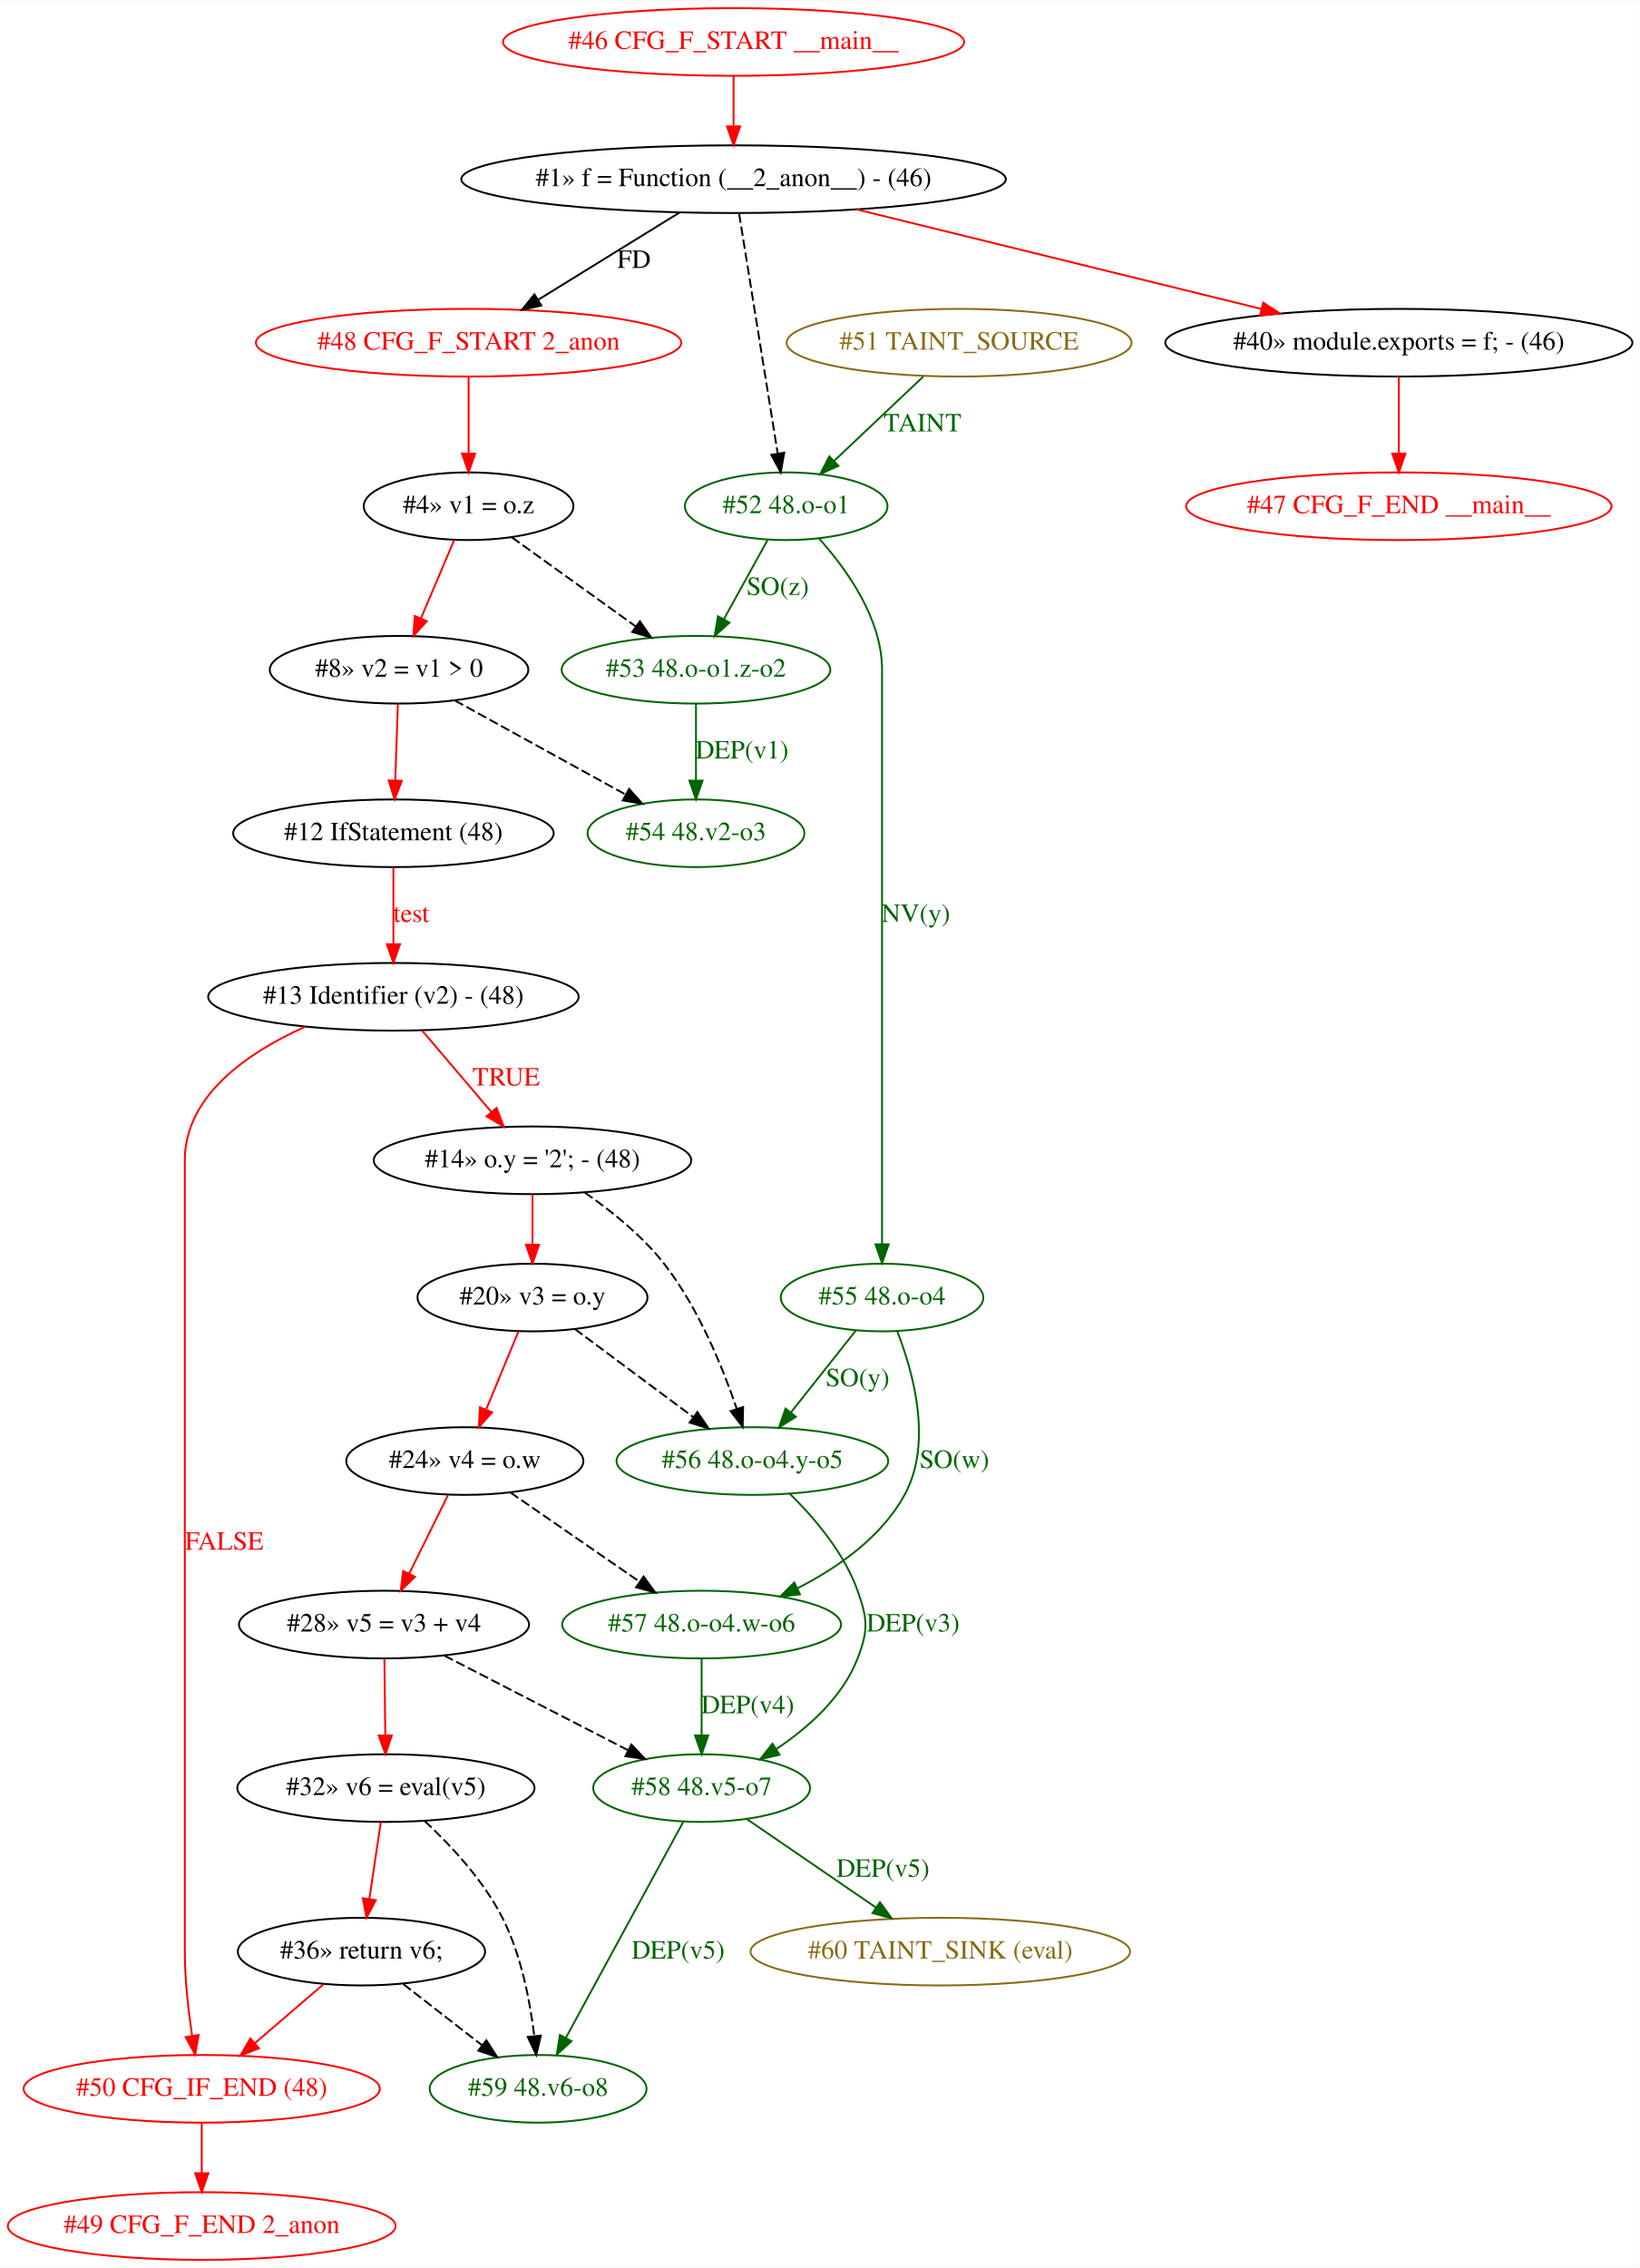
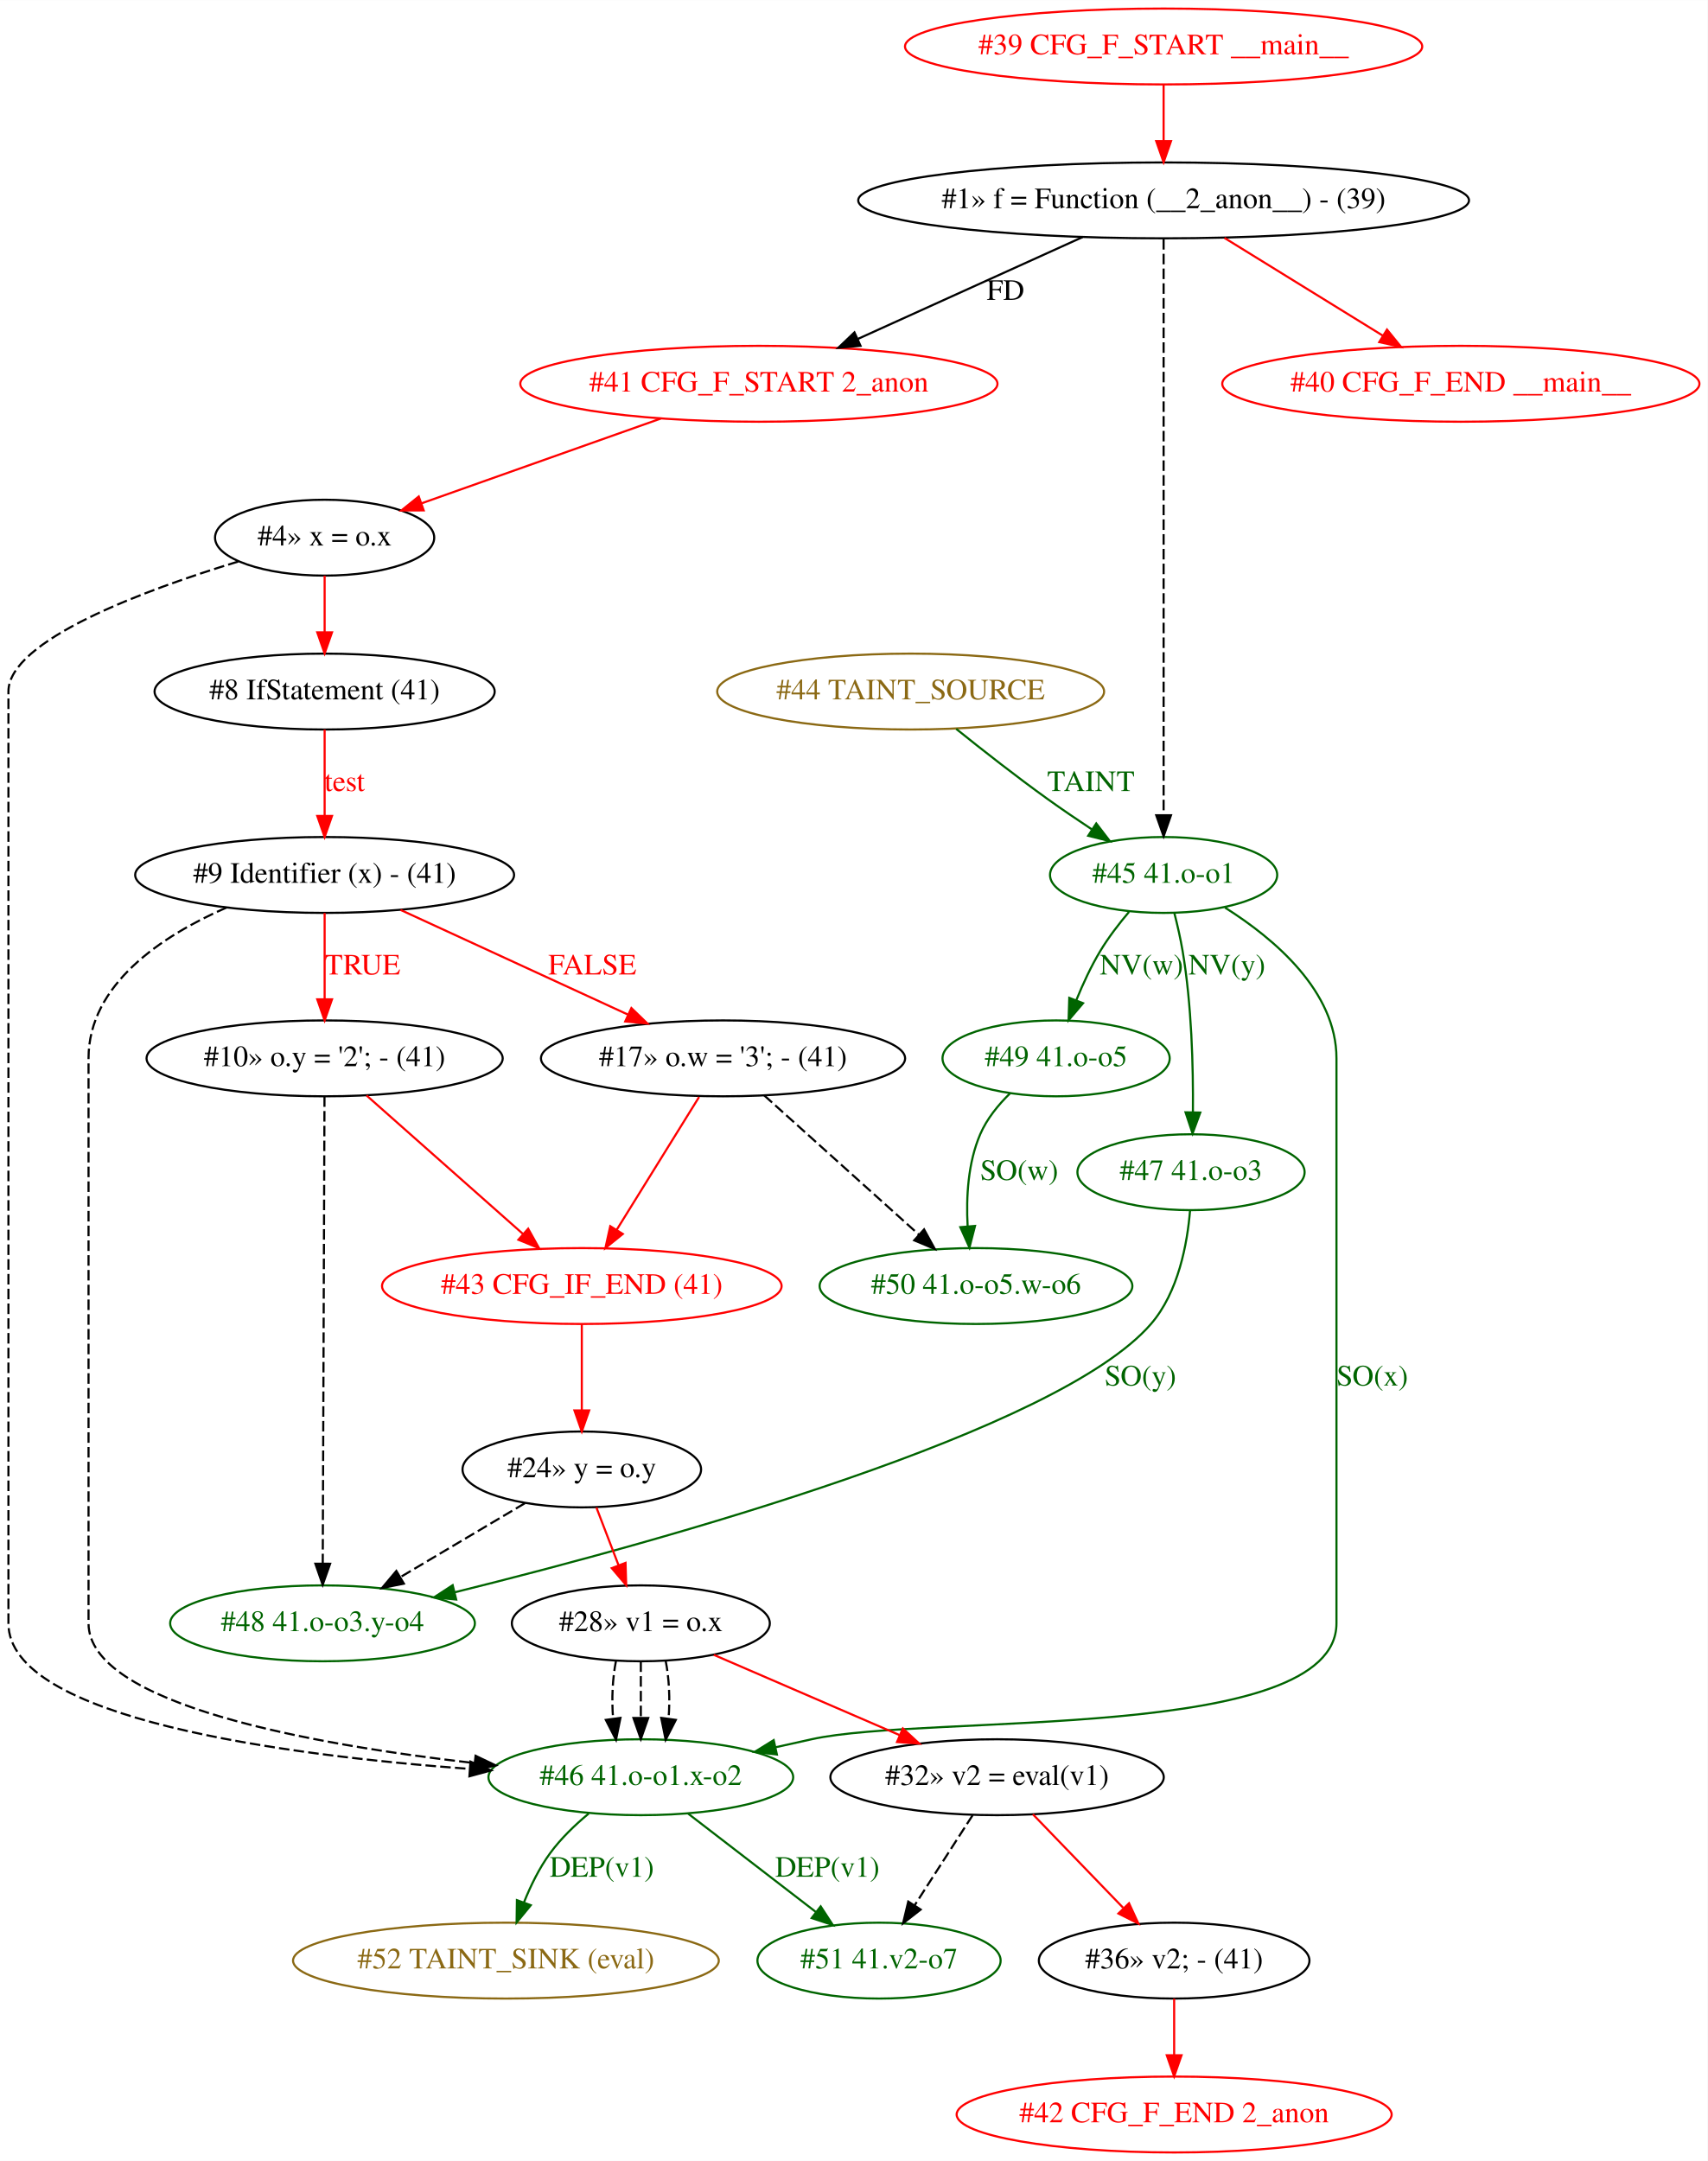
- <svg xmlns="http://www.w3.org/2000/svg" width="872pt" height="1206pt" viewBox="0.00 0.00 872.48 1206.00">
-   <g id="graph0" class="graph" transform="scale(1 1) rotate(0) translate(4 1202)">
-     <polygon fill="#ffffff" stroke="transparent" points="-4,4 -4,-1202 868.48,-1202 868.48,4 -4,4" />
+ <svg xmlns="http://www.w3.org/2000/svg" width="810pt" height="1025pt" viewBox="0.00 0.00 810.09 1025.00">
+   <g id="graph0" class="graph" transform="scale(1 1) rotate(0) translate(4 1021)">
+     <polygon fill="#ffffff" stroke="transparent" points="-4,4 -4,-1021 806.09,-1021 806.09,4 -4,4" />
    <g id="node1" class="node">
-       <ellipse fill="none" stroke="#ff0000" cx="386.341" cy="-1180" rx="122.678" ry="18" />
-       <text text-anchor="middle" x="386.341" y="-1176.3" font-family="Times,serif" font-size="14.00" fill="#ff0000">#46 CFG_F_START __main__</text>
+       <ellipse fill="none" stroke="#ff0000" cx="548" cy="-999" rx="122.678" ry="18" />
+       <text text-anchor="middle" x="548" y="-995.3" font-family="Times,serif" font-size="14.00" fill="#ff0000">#39 CFG_F_START __main__</text>
    </g>
    <g id="node2" class="node">
-       <ellipse fill="none" stroke="#000000" cx="386.341" cy="-1107" rx="144.874" ry="18" />
-       <text text-anchor="middle" x="386.341" y="-1103.3" font-family="Times,serif" font-size="14.00" fill="#000000">#1» f = Function (__2_anon__) - (46)</text>
+       <ellipse fill="none" stroke="#000000" cx="548" cy="-926" rx="144.874" ry="18" />
+       <text text-anchor="middle" x="548" y="-922.3" font-family="Times,serif" font-size="14.00" fill="#000000">#1» f = Function (__2_anon__) - (39)</text>
    </g>
    <g id="edge1" class="edge">
-       <path fill="none" stroke="#ff0000" d="M386.341,-1161.955C386.341,-1153.883 386.341,-1144.176 386.341,-1135.182" />
-       <polygon fill="#ff0000" stroke="#ff0000" points="389.841,-1135.09 386.341,-1125.09 382.841,-1135.09 389.841,-1135.09" />
+       <path fill="none" stroke="#ff0000" d="M548,-980.955C548,-972.883 548,-963.176 548,-954.182" />
+       <polygon fill="#ff0000" stroke="#ff0000" points="551.5,-954.09 548,-944.09 544.5,-954.09 551.5,-954.09" />
    </g>
    <g id="node3" class="node">
-       <ellipse fill="none" stroke="#ff0000" cx="245.341" cy="-1020" rx="113.18" ry="18" />
-       <text text-anchor="middle" x="245.341" y="-1016.3" font-family="Times,serif" font-size="14.00" fill="#ff0000">#48 CFG_F_START 2_anon</text>
+       <ellipse fill="none" stroke="#ff0000" cx="356" cy="-839" rx="113.18" ry="18" />
+       <text text-anchor="middle" x="356" y="-835.3" font-family="Times,serif" font-size="14.00" fill="#ff0000">#41 CFG_F_START 2_anon</text>
    </g>
    <g id="edge4" class="edge">
-       <path fill="none" stroke="#000000" d="M357.467,-1089.184C335.749,-1075.784 305.819,-1057.316 282.344,-1042.832" />
-       <polygon fill="#000000" stroke="#000000" points="284.042,-1039.767 273.694,-1037.495 280.367,-1045.724 284.042,-1039.767" />
-       <text text-anchor="middle" x="333.341" y="-1059.8" font-family="Times,serif" font-size="14.00" fill="#000000">FD</text>
+       <path fill="none" stroke="#000000" d="M509.607,-908.603C478.93,-894.703 435.798,-875.158 403.046,-860.317" />
+       <polygon fill="#000000" stroke="#000000" points="404.225,-857.009 393.672,-856.07 401.336,-863.385 404.225,-857.009" />
+       <text text-anchor="middle" x="473" y="-878.8" font-family="Times,serif" font-size="14.00" fill="#000000">FD</text>
    </g>
    <g id="node6" class="node">
-       <ellipse fill="none" stroke="#006400" cx="414.341" cy="-933" rx="53.891" ry="18" />
-       <text text-anchor="middle" x="414.341" y="-929.3" font-family="Times,serif" font-size="14.00" fill="#006400">#52 48.o-o1</text>
+       <ellipse fill="none" stroke="#006400" cx="548" cy="-606" rx="53.891" ry="18" />
+       <text text-anchor="middle" x="548" y="-602.3" font-family="Times,serif" font-size="14.00" fill="#006400">#45 41.o-o1</text>
    </g>
    <g id="edge6" class="edge">
-       <path fill="none" stroke="#000000" stroke-dasharray="5,2" d="M389.284,-1088.708C394.171,-1058.344 403.99,-997.323 409.779,-961.346" />
-       <polygon fill="#000000" stroke="#000000" points="413.303,-961.476 411.437,-951.047 406.392,-960.364 413.303,-961.476" />
+       <path fill="none" stroke="#000000" stroke-dasharray="5,2" d="M548,-907.669C548,-890.063 548,-862.713 548,-839 548,-839 548,-839 548,-693 548,-673.548 548,-651.648 548,-634.688" />
+       <polygon fill="#000000" stroke="#000000" points="551.5,-634.331 548,-624.331 544.5,-634.331 551.5,-634.331" />
    </g>
    <g id="node7" class="node">
-       <ellipse fill="none" stroke="#000000" cx="740.341" cy="-1020" rx="124.278" ry="18" />
-       <text text-anchor="middle" x="740.341" y="-1016.3" font-family="Times,serif" font-size="14.00" fill="#000000">#40» module.exports = f; - (46)</text>
+       <ellipse fill="none" stroke="#ff0000" cx="689" cy="-839" rx="113.18" ry="18" />
+       <text text-anchor="middle" x="689" y="-835.3" font-family="Times,serif" font-size="14.00" fill="#ff0000">#40 CFG_F_END __main__</text>
    </g>
    <g id="edge5" class="edge">
-       <path fill="none" stroke="#ff0000" d="M452.096,-1090.84C513.115,-1075.844 603.798,-1053.557 667.105,-1037.999" />
-       <polygon fill="#ff0000" stroke="#ff0000" points="668.146,-1041.347 677.022,-1035.562 666.475,-1034.549 668.146,-1041.347" />
+       <path fill="none" stroke="#ff0000" d="M576.874,-908.184C598.592,-894.784 628.522,-876.316 651.996,-861.832" />
+       <polygon fill="#ff0000" stroke="#ff0000" points="653.974,-864.724 660.647,-856.495 650.298,-858.767 653.974,-864.724" />
    </g>
    <g id="node4" class="node">
-       <ellipse fill="none" stroke="#000000" cx="245.341" cy="-933" rx="55.79" ry="18" />
-       <text text-anchor="middle" x="245.341" y="-929.3" font-family="Times,serif" font-size="14.00" fill="#000000">#4» v1 = o.z</text>
+       <ellipse fill="none" stroke="#000000" cx="150" cy="-766" rx="51.991" ry="18" />
+       <text text-anchor="middle" x="150" y="-762.3" font-family="Times,serif" font-size="14.00" fill="#000000">#4» x = o.x</text>
    </g>
    <g id="edge2" class="edge">
-       <path fill="none" stroke="#ff0000" d="M245.341,-1001.973C245.341,-990.192 245.341,-974.561 245.341,-961.158" />
-       <polygon fill="#ff0000" stroke="#ff0000" points="248.841,-961.003 245.341,-951.003 241.841,-961.003 248.841,-961.003" />
+       <path fill="none" stroke="#ff0000" d="M309.513,-822.526C275.599,-810.508 229.846,-794.295 196.038,-782.314" />
+       <polygon fill="#ff0000" stroke="#ff0000" points="196.993,-778.939 186.398,-778.898 194.655,-785.538 196.993,-778.939" />
    </g>
    <g id="node8" class="node">
-       <ellipse fill="none" stroke="#000000" cx="208.341" cy="-846" rx="68.788" ry="18" />
-       <text text-anchor="middle" x="208.341" y="-842.3" font-family="Times,serif" font-size="14.00" fill="#000000">#8» v2 = v1 &gt; 0</text>
+       <ellipse fill="none" stroke="#000000" cx="150" cy="-693" rx="80.686" ry="18" />
+       <text text-anchor="middle" x="150" y="-689.3" font-family="Times,serif" font-size="14.00" fill="#000000">#8 IfStatement (41)</text>
    </g>
    <g id="edge7" class="edge">
-       <path fill="none" stroke="#ff0000" d="M237.674,-914.973C232.565,-902.958 225.752,-886.94 219.979,-873.365" />
-       <polygon fill="#ff0000" stroke="#ff0000" points="223.132,-871.836 215.997,-864.003 216.69,-874.576 223.132,-871.836" />
+       <path fill="none" stroke="#ff0000" d="M150,-747.955C150,-739.883 150,-730.176 150,-721.182" />
+       <polygon fill="#ff0000" stroke="#ff0000" points="153.5,-721.09 150,-711.09 146.5,-721.09 153.5,-721.09" />
    </g>
    <g id="node9" class="node">
-       <ellipse fill="none" stroke="#006400" cx="366.341" cy="-846" rx="71.487" ry="18" />
-       <text text-anchor="middle" x="366.341" y="-842.3" font-family="Times,serif" font-size="14.00" fill="#006400">#53 48.o-o1.z-o2</text>
+       <ellipse fill="none" stroke="#006400" cx="300" cy="-178" rx="72.287" ry="18" />
+       <text text-anchor="middle" x="300" y="-174.3" font-family="Times,serif" font-size="14.00" fill="#006400">#46 41.o-o1.x-o2</text>
    </g>
    <g id="edge8" class="edge">
-       <path fill="none" stroke="#000000" stroke-dasharray="5,2" d="M268.385,-916.431C287.067,-902.999 313.605,-883.917 334.348,-869.003" />
-       <polygon fill="#000000" stroke="#000000" points="336.48,-871.781 342.556,-863.102 332.393,-866.098 336.48,-871.781" />
+       <path fill="none" stroke="#000000" stroke-dasharray="5,2" d="M109.012,-754.677C64.6,-741.164 0,-717.328 0,-693 0,-693 0,-693 0,-251 0,-205.838 129.978,-188.501 218.825,-181.927" />
+       <polygon fill="#000000" stroke="#000000" points="219.176,-185.411 228.904,-181.213 218.682,-178.428 219.176,-185.411" />
    </g>
    <g id="node5" class="node">
-       <ellipse fill="none" stroke="#8b6914" cx="506.341" cy="-1020" rx="91.784" ry="18" />
-       <text text-anchor="middle" x="506.341" y="-1016.3" font-family="Times,serif" font-size="14.00" fill="#8b6914">#51 TAINT_SOURCE</text>
+       <ellipse fill="none" stroke="#8b6914" cx="428" cy="-693" rx="91.784" ry="18" />
+       <text text-anchor="middle" x="428" y="-689.3" font-family="Times,serif" font-size="14.00" fill="#8b6914">#44 TAINT_SOURCE</text>
    </g>
    <g id="edge3" class="edge">
-       <path fill="none" stroke="#006400" d="M487.278,-1001.973C473.564,-989.004 454.917,-971.371 439.91,-957.18" />
-       <polygon fill="#006400" stroke="#006400" points="442.111,-954.443 432.44,-950.115 437.301,-959.529 442.111,-954.443" />
-       <text text-anchor="middle" x="486.841" y="-972.8" font-family="Times,serif" font-size="14.00" fill="#006400">TAINT</text>
+       <path fill="none" stroke="#006400" d="M449.606,-675.291C462.087,-665.255 478.2,-652.62 493,-642 499.65,-637.228 506.89,-632.305 513.869,-627.689" />
+       <polygon fill="#006400" stroke="#006400" points="516.05,-630.444 522.504,-622.041 512.219,-624.586 516.05,-630.444" />
+       <text text-anchor="middle" x="513.5" y="-645.8" font-family="Times,serif" font-size="14.00" fill="#006400">TAINT</text>
    </g>
    <g id="edge9" class="edge">
-       <path fill="none" stroke="#006400" d="M404.395,-914.973C397.702,-902.842 388.757,-886.629 381.221,-872.97" />
-       <polygon fill="#006400" stroke="#006400" points="384.169,-871.068 376.274,-864.003 378.04,-874.45 384.169,-871.068" />
-       <text text-anchor="middle" x="409.841" y="-885.8" font-family="Times,serif" font-size="14.00" fill="#006400">SO(z)</text>
+       <path fill="none" stroke="#006400" d="M577.141,-590.504C600.71,-575.63 630,-550.756 630,-519 630,-519 630,-519 630,-251 630,-194.333 436.325,-208.257 381,-196 375.414,-194.762 369.611,-193.476 363.794,-192.184" />
+       <polygon fill="#006400" stroke="#006400" points="364.546,-188.766 354.025,-190.016 363.029,-195.6 364.546,-188.766" />
+       <text text-anchor="middle" x="647" y="-363.8" font-family="Times,serif" font-size="14.00" fill="#006400">SO(x)</text>
    </g>
    <g id="node10" class="node">
-       <ellipse fill="none" stroke="#006400" cx="465.341" cy="-512" rx="53.891" ry="18" />
-       <text text-anchor="middle" x="465.341" y="-508.3" font-family="Times,serif" font-size="14.00" fill="#006400">#55 48.o-o4</text>
+       <ellipse fill="none" stroke="#006400" cx="561" cy="-465" rx="53.891" ry="18" />
+       <text text-anchor="middle" x="561" y="-461.3" font-family="Times,serif" font-size="14.00" fill="#006400">#47 41.o-o3</text>
    </g>
    <g id="edge10" class="edge">
-       <path fill="none" stroke="#006400" d="M431.892,-915.732C446.645,-899.307 465.341,-873.138 465.341,-846 465.341,-846 465.341,-846 465.341,-585 465.341,-570.3 465.341,-553.934 465.341,-540.43" />
-       <polygon fill="#006400" stroke="#006400" points="468.841,-540.3 465.341,-530.3 461.841,-540.3 468.841,-540.3" />
-       <text text-anchor="middle" x="483.341" y="-711.8" font-family="Times,serif" font-size="14.00" fill="#006400">NV(y)</text>
+       <path fill="none" stroke="#006400" d="M553.13,-587.801C554.569,-582.137 556.01,-575.844 557,-570 561.333,-544.422 562.087,-514.859 561.9,-493.632" />
+       <polygon fill="#006400" stroke="#006400" points="565.395,-493.298 561.731,-483.357 558.396,-493.413 565.395,-493.298" />
+       <text text-anchor="middle" x="578" y="-558.8" font-family="Times,serif" font-size="14.00" fill="#006400">NV(y)</text>
    </g>
    <g id="node11" class="node">
-       <ellipse fill="none" stroke="#ff0000" cx="740.341" cy="-933" rx="113.18" ry="18" />
-       <text text-anchor="middle" x="740.341" y="-929.3" font-family="Times,serif" font-size="14.00" fill="#ff0000">#47 CFG_F_END __main__</text>
+       <ellipse fill="none" stroke="#006400" cx="497" cy="-519" rx="53.891" ry="18" />
+       <text text-anchor="middle" x="497" y="-515.3" font-family="Times,serif" font-size="14.00" fill="#006400">#49 41.o-o5</text>
    </g>
    <g id="edge11" class="edge">
-       <path fill="none" stroke="#ff0000" d="M740.341,-1001.973C740.341,-990.192 740.341,-974.561 740.341,-961.158" />
-       <polygon fill="#ff0000" stroke="#ff0000" points="743.841,-961.003 740.341,-951.003 736.841,-961.003 743.841,-961.003" />
+       <path fill="none" stroke="#006400" d="M531.598,-588.498C526.827,-582.862 521.865,-576.409 518,-570 513.619,-562.736 509.755,-554.391 506.575,-546.584" />
+       <polygon fill="#006400" stroke="#006400" points="509.785,-545.18 502.926,-537.105 503.252,-547.695 509.785,-545.18" />
+       <text text-anchor="middle" x="537.5" y="-558.8" font-family="Times,serif" font-size="14.00" fill="#006400">NV(w)</text>
    </g>
    <g id="node12" class="node">
-       <ellipse fill="none" stroke="#000000" cx="205.341" cy="-759" rx="85.285" ry="18" />
-       <text text-anchor="middle" x="205.341" y="-755.3" font-family="Times,serif" font-size="14.00" fill="#000000">#12 IfStatement (48)</text>
+       <ellipse fill="none" stroke="#000000" cx="150" cy="-606" rx="89.885" ry="18" />
+       <text text-anchor="middle" x="150" y="-602.3" font-family="Times,serif" font-size="14.00" fill="#000000">#9 Identifier (x) - (41)</text>
    </g>
    <g id="edge12" class="edge">
-       <path fill="none" stroke="#ff0000" d="M207.719,-827.973C207.313,-816.192 206.774,-800.561 206.312,-787.158" />
-       <polygon fill="#ff0000" stroke="#ff0000" points="209.804,-786.877 205.962,-777.003 202.808,-787.118 209.804,-786.877" />
+       <path fill="none" stroke="#ff0000" d="M150,-674.973C150,-663.192 150,-647.561 150,-634.158" />
+       <polygon fill="#ff0000" stroke="#ff0000" points="153.5,-634.003 150,-624.003 146.5,-634.003 153.5,-634.003" />
+       <text text-anchor="middle" x="159.5" y="-645.8" font-family="Times,serif" font-size="14.00" fill="#ff0000">test</text>
    </g>
    <g id="node13" class="node">
-       <ellipse fill="none" stroke="#006400" cx="366.341" cy="-759" rx="57.69" ry="18" />
-       <text text-anchor="middle" x="366.341" y="-755.3" font-family="Times,serif" font-size="14.00" fill="#006400">#54 48.v2-o3</text>
+       <ellipse fill="none" stroke="#006400" cx="413" cy="-91" rx="57.69" ry="18" />
+       <text text-anchor="middle" x="413" y="-87.3" font-family="Times,serif" font-size="14.00" fill="#006400">#51 41.v2-o7</text>
    </g>
    <g id="edge13" class="edge">
-       <path fill="none" stroke="#000000" stroke-dasharray="5,2" d="M238.059,-829.636C263.76,-815.485 301.046,-794.954 328.802,-779.67" />
-       <polygon fill="#000000" stroke="#000000" points="330.748,-782.594 337.82,-774.705 327.372,-776.462 330.748,-782.594" />
+       <path fill="none" stroke="#006400" d="M322.325,-160.812C339.694,-147.439 363.965,-128.753 383.025,-114.078" />
+       <polygon fill="#006400" stroke="#006400" points="385.317,-116.731 391.106,-107.857 381.047,-111.184 385.317,-116.731" />
+       <text text-anchor="middle" x="388.5" y="-130.8" font-family="Times,serif" font-size="14.00" fill="#006400">DEP(v1)</text>
+     </g>
+     <g id="node14" class="node">
+       <ellipse fill="none" stroke="#8b6914" cx="236" cy="-91" rx="100.983" ry="18" />
+       <text text-anchor="middle" x="236" y="-87.3" font-family="Times,serif" font-size="14.00" fill="#8b6914">#52 TAINT_SINK (eval)</text>
    </g>
    <g id="edge14" class="edge">
-       <path fill="none" stroke="#006400" d="M366.341,-827.973C366.341,-816.192 366.341,-800.561 366.341,-787.158" />
-       <polygon fill="#006400" stroke="#006400" points="369.841,-787.003 366.341,-777.003 362.841,-787.003 369.841,-787.003" />
-       <text text-anchor="middle" x="390.841" y="-798.8" font-family="Times,serif" font-size="14.00" fill="#006400">DEP(v1)</text>
-     </g>
-     <g id="node14" class="node">
-       <ellipse fill="none" stroke="#006400" cx="396.341" cy="-425" rx="72.287" ry="18" />
-       <text text-anchor="middle" x="396.341" y="-421.3" font-family="Times,serif" font-size="14.00" fill="#006400">#56 48.o-o4.y-o5</text>
+       <path fill="none" stroke="#006400" d="M275.291,-160.767C268.726,-155.326 262.063,-148.912 257,-142 251.851,-134.97 247.709,-126.494 244.509,-118.488" />
+       <polygon fill="#006400" stroke="#006400" points="247.791,-117.273 241.068,-109.084 241.218,-119.678 247.791,-117.273" />
+       <text text-anchor="middle" x="281.5" y="-130.8" font-family="Times,serif" font-size="14.00" fill="#006400">DEP(v1)</text>
+     </g>
+     <g id="node15" class="node">
+       <ellipse fill="none" stroke="#006400" cx="149" cy="-251" rx="72.287" ry="18" />
+       <text text-anchor="middle" x="149" y="-247.3" font-family="Times,serif" font-size="14.00" fill="#006400">#48 41.o-o3.y-o4</text>
    </g>
    <g id="edge15" class="edge">
-       <path fill="none" stroke="#006400" d="M451.378,-494.394C441.436,-481.86 427.918,-464.815 416.767,-450.755" />
-       <polygon fill="#006400" stroke="#006400" points="419.476,-448.538 410.52,-442.878 413.992,-452.888 419.476,-448.538" />
-       <text text-anchor="middle" x="452.341" y="-464.8" font-family="Times,serif" font-size="14.00" fill="#006400">SO(y)</text>
-     </g>
-     <g id="node15" class="node">
-       <ellipse fill="none" stroke="#006400" cx="369.341" cy="-338" rx="74.187" ry="18" />
-       <text text-anchor="middle" x="369.341" y="-334.3" font-family="Times,serif" font-size="14.00" fill="#006400">#57 48.o-o4.w-o6</text>
+       <path fill="none" stroke="#006400" d="M560.556,-446.991C559.251,-431.057 555.02,-408.061 542,-393 497.966,-342.063 311.163,-290.336 211.786,-265.745" />
+       <polygon fill="#006400" stroke="#006400" points="212.412,-262.295 201.866,-263.309 210.743,-269.093 212.412,-262.295" />
+       <text text-anchor="middle" x="537" y="-363.8" font-family="Times,serif" font-size="14.00" fill="#006400">SO(y)</text>
+     </g>
+     <g id="node16" class="node">
+       <ellipse fill="none" stroke="#006400" cx="459" cy="-411" rx="74.187" ry="18" />
+       <text text-anchor="middle" x="459" y="-407.3" font-family="Times,serif" font-size="14.00" fill="#006400">#50 41.o-o5.w-o6</text>
    </g>
    <g id="edge16" class="edge">
-       <path fill="none" stroke="#006400" d="M473.416,-494.061C481.996,-472.122 492.414,-434.517 477.341,-407 465.041,-384.547 441.98,-368.338 420.316,-357.296" />
-       <polygon fill="#006400" stroke="#006400" points="421.68,-354.069 411.153,-352.878 418.64,-360.374 421.68,-354.069" />
-       <text text-anchor="middle" x="503.841" y="-421.3" font-family="Times,serif" font-size="14.00" fill="#006400">SO(w)</text>
-     </g>
-     <g id="node16" class="node">
-       <ellipse fill="none" stroke="#000000" cx="205.341" cy="-672" rx="98.583" ry="18" />
-       <text text-anchor="middle" x="205.341" y="-668.3" font-family="Times,serif" font-size="14.00" fill="#000000">#13 Identifier (v2) - (48)</text>
+       <path fill="none" stroke="#006400" d="M475.188,-502.436C469.529,-496.925 464.146,-490.306 461,-483 455.186,-469.497 454.29,-453.21 455.022,-439.545" />
+       <polygon fill="#006400" stroke="#006400" points="458.537,-439.511 455.894,-429.251 451.562,-438.92 458.537,-439.511" />
+       <text text-anchor="middle" x="479.5" y="-461.3" font-family="Times,serif" font-size="14.00" fill="#006400">SO(w)</text>
+     </g>
+     <g id="edge19" class="edge">
+       <path fill="none" stroke="#000000" stroke-dasharray="5,2" d="M103.475,-590.55C72.703,-577.068 38,-554.086 38,-519 38,-519 38,-519 38,-251 38,-212.589 143.821,-193.516 220.958,-184.715" />
+       <polygon fill="#000000" stroke="#000000" points="221.606,-188.165 231.163,-183.591 220.839,-181.208 221.606,-188.165" />
+     </g>
+     <g id="node17" class="node">
+       <ellipse fill="none" stroke="#000000" cx="150" cy="-519" rx="84.485" ry="18" />
+       <text text-anchor="middle" x="150" y="-515.3" font-family="Times,serif" font-size="14.00" fill="#000000">#10» o.y = '2'; - (41)</text>
    </g>
    <g id="edge17" class="edge">
-       <path fill="none" stroke="#ff0000" d="M205.341,-740.973C205.341,-729.192 205.341,-713.561 205.341,-700.158" />
-       <polygon fill="#ff0000" stroke="#ff0000" points="208.841,-700.003 205.341,-690.003 201.841,-700.003 208.841,-700.003" />
-       <text text-anchor="middle" x="214.841" y="-711.8" font-family="Times,serif" font-size="14.00" fill="#ff0000">test</text>
-     </g>
-     <g id="node17" class="node">
-       <ellipse fill="none" stroke="#006400" cx="369.341" cy="-251" rx="57.69" ry="18" />
-       <text text-anchor="middle" x="369.341" y="-247.3" font-family="Times,serif" font-size="14.00" fill="#006400">#58 48.v5-o7</text>
+       <path fill="none" stroke="#ff0000" d="M150,-587.973C150,-576.192 150,-560.561 150,-547.158" />
+       <polygon fill="#ff0000" stroke="#ff0000" points="153.5,-547.003 150,-537.003 146.5,-547.003 153.5,-547.003" />
+       <text text-anchor="middle" x="168" y="-558.8" font-family="Times,serif" font-size="14.00" fill="#ff0000">TRUE</text>
+     </g>
+     <g id="node18" class="node">
+       <ellipse fill="none" stroke="#000000" cx="339" cy="-519" rx="86.385" ry="18" />
+       <text text-anchor="middle" x="339" y="-515.3" font-family="Times,serif" font-size="14.00" fill="#000000">#17» o.w = '3'; - (41)</text>
    </g>
    <g id="edge18" class="edge">
-       <path fill="none" stroke="#006400" d="M416.248,-407.601C429.278,-394.816 445.171,-376.211 452.341,-356 457.69,-340.921 458.11,-334.923 452.341,-320 444.458,-299.609 426.522,-283.474 409.334,-271.95" />
-       <polygon fill="#006400" stroke="#006400" points="410.793,-268.731 400.47,-266.345 407.052,-274.648 410.793,-268.731" />
-       <text text-anchor="middle" x="481.841" y="-334.3" font-family="Times,serif" font-size="14.00" fill="#006400">DEP(v3)</text>
-     </g>
-     <g id="edge19" class="edge">
-       <path fill="none" stroke="#006400" d="M369.341,-319.974C369.341,-308.192 369.341,-292.561 369.341,-279.158" />
-       <polygon fill="#006400" stroke="#006400" points="372.841,-279.003 369.341,-269.003 365.841,-279.003 372.841,-279.003" />
-       <text text-anchor="middle" x="393.841" y="-290.8" font-family="Times,serif" font-size="14.00" fill="#006400">DEP(v4)</text>
-     </g>
-     <g id="node18" class="node">
-       <ellipse fill="none" stroke="#000000" cx="279.341" cy="-585" rx="84.485" ry="18" />
-       <text text-anchor="middle" x="279.341" y="-581.3" font-family="Times,serif" font-size="14.00" fill="#000000">#14» o.y = '2'; - (48)</text>
+       <path fill="none" stroke="#ff0000" d="M185.994,-589.431C216.603,-575.341 260.713,-555.037 293.715,-539.846" />
+       <polygon fill="#ff0000" stroke="#ff0000" points="295.519,-542.868 303.14,-535.507 292.592,-536.509 295.519,-542.868" />
+       <text text-anchor="middle" x="277" y="-558.8" font-family="Times,serif" font-size="14.00" fill="#ff0000">FALSE</text>
+     </g>
+     <g id="edge21" class="edge">
+       <path fill="none" stroke="#000000" stroke-dasharray="5,2" d="M149.933,-501C149.762,-455.339 149.312,-334.715 149.106,-279.421" />
+       <polygon fill="#000000" stroke="#000000" points="152.606,-279.262 149.068,-269.275 145.606,-279.288 152.606,-279.262" />
+     </g>
+     <g id="node19" class="node">
+       <ellipse fill="none" stroke="#ff0000" cx="272" cy="-411" rx="94.783" ry="18" />
+       <text text-anchor="middle" x="272" y="-407.3" font-family="Times,serif" font-size="14.00" fill="#ff0000">#43 CFG_IF_END (41)</text>
    </g>
    <g id="edge20" class="edge">
-       <path fill="none" stroke="#ff0000" d="M220.674,-653.973C231.29,-641.492 245.582,-624.69 257.401,-610.794" />
-       <polygon fill="#ff0000" stroke="#ff0000" points="260.215,-612.888 264.028,-603.003 254.882,-608.353 260.215,-612.888" />
-       <text text-anchor="middle" x="265.341" y="-624.8" font-family="Times,serif" font-size="14.00" fill="#ff0000">TRUE</text>
-     </g>
-     <g id="node19" class="node">
-       <ellipse fill="none" stroke="#ff0000" cx="103.341" cy="-91" rx="94.783" ry="18" />
-       <text text-anchor="middle" x="103.341" y="-87.3" font-family="Times,serif" font-size="14.00" fill="#ff0000">#50 CFG_IF_END (48)</text>
-     </g>
-     <g id="edge21" class="edge">
-       <path fill="none" stroke="#ff0000" d="M158.267,-656.004C128.014,-642.409 94.341,-619.523 94.341,-585 94.341,-585 94.341,-585 94.341,-164 94.341,-149.188 96.189,-132.812 98.21,-119.33" />
-       <polygon fill="#ff0000" stroke="#ff0000" points="101.703,-119.653 99.835,-109.224 94.791,-118.541 101.703,-119.653" />
-       <text text-anchor="middle" x="115.341" y="-377.8" font-family="Times,serif" font-size="14.00" fill="#ff0000">FALSE</text>
+       <path fill="none" stroke="#ff0000" d="M169.873,-501.408C190.046,-483.549 221.452,-455.748 244.112,-435.688" />
+       <polygon fill="#ff0000" stroke="#ff0000" points="246.561,-438.194 251.729,-428.945 241.921,-432.953 246.561,-438.194" />
+     </g>
+     <g id="edge23" class="edge">
+       <path fill="none" stroke="#000000" stroke-dasharray="5,2" d="M358.547,-501.408C378.508,-483.442 409.651,-455.414 431.968,-435.329" />
+       <polygon fill="#000000" stroke="#000000" points="434.37,-437.876 439.461,-428.585 429.687,-432.673 434.37,-437.876" />
+     </g>
+     <g id="edge22" class="edge">
+       <path fill="none" stroke="#ff0000" d="M327.634,-500.679C316.934,-483.431 300.78,-457.391 288.631,-437.808" />
+       <polygon fill="#ff0000" stroke="#ff0000" points="291.444,-435.703 283.198,-429.05 285.495,-439.393 291.444,-435.703" />
    </g>
    <g id="node20" class="node">
-       <ellipse fill="none" stroke="#006400" cx="282.341" cy="-91" rx="57.69" ry="18" />
-       <text text-anchor="middle" x="282.341" y="-87.3" font-family="Times,serif" font-size="14.00" fill="#006400">#59 48.v6-o8</text>
-     </g>
-     <g id="edge22" class="edge">
-       <path fill="none" stroke="#006400" d="M359.53,-232.957C344.322,-204.989 314.959,-150.988 297.158,-118.25" />
-       <polygon fill="#006400" stroke="#006400" points="300.101,-116.336 292.249,-109.223 293.952,-119.68 300.101,-116.336" />
-       <text text-anchor="middle" x="356.841" y="-160.3" font-family="Times,serif" font-size="14.00" fill="#006400">DEP(v5)</text>
+       <ellipse fill="none" stroke="#000000" cx="272" cy="-324" rx="56.59" ry="18" />
+       <text text-anchor="middle" x="272" y="-320.3" font-family="Times,serif" font-size="14.00" fill="#000000">#24» y = o.y</text>
+     </g>
+     <g id="edge24" class="edge">
+       <path fill="none" stroke="#ff0000" d="M272,-392.974C272,-381.192 272,-365.561 272,-352.158" />
+       <polygon fill="#ff0000" stroke="#ff0000" points="275.5,-352.003 272,-342.003 268.5,-352.003 275.5,-352.003" />
+     </g>
+     <g id="edge26" class="edge">
+       <path fill="none" stroke="#000000" stroke-dasharray="5,2" d="M245.007,-307.98C227.669,-297.69 204.922,-284.189 185.921,-272.912" />
+       <polygon fill="#000000" stroke="#000000" points="187.597,-269.837 177.212,-267.743 184.025,-275.857 187.597,-269.837" />
    </g>
    <g id="node21" class="node">
-       <ellipse fill="none" stroke="#8b6914" cx="496.341" cy="-164" rx="100.983" ry="18" />
-       <text text-anchor="middle" x="496.341" y="-160.3" font-family="Times,serif" font-size="14.00" fill="#8b6914">#60 TAINT_SINK (eval)</text>
-     </g>
-     <g id="edge23" class="edge">
-       <path fill="none" stroke="#006400" d="M393.527,-234.431C412.969,-221.113 440.517,-202.242 462.204,-187.385" />
-       <polygon fill="#006400" stroke="#006400" points="464.226,-190.242 470.498,-181.703 460.27,-184.467 464.226,-190.242" />
-       <text text-anchor="middle" x="465.841" y="-203.8" font-family="Times,serif" font-size="14.00" fill="#006400">DEP(v5)</text>
+       <ellipse fill="none" stroke="#000000" cx="300" cy="-251" rx="61.189" ry="18" />
+       <text text-anchor="middle" x="300" y="-247.3" font-family="Times,serif" font-size="14.00" fill="#000000">#28» v1 = o.x</text>
    </g>
    <g id="edge25" class="edge">
-       <path fill="none" stroke="#000000" stroke-dasharray="5,2" d="M307.263,-567.784C321.296,-558.051 337.738,-544.863 349.341,-530 367.566,-506.655 380.447,-475.124 388.06,-452.724" />
-       <polygon fill="#000000" stroke="#000000" points="391.414,-453.729 391.188,-443.137 384.759,-451.558 391.414,-453.729" />
+       <path fill="none" stroke="#ff0000" d="M278.921,-305.955C282.085,-297.707 285.903,-287.754 289.415,-278.596" />
+       <polygon fill="#ff0000" stroke="#ff0000" points="292.748,-279.681 293.061,-269.09 286.212,-277.174 292.748,-279.681" />
+     </g>
+     <g id="edge28" class="edge">
+       <path fill="none" stroke="#000000" stroke-dasharray="5,2" d="M288.243,-233.329C286.559,-225.051 286.095,-214.994 286.852,-205.737" />
+       <polygon fill="#000000" stroke="#000000" points="290.329,-206.145 288.225,-195.762 283.394,-205.191 290.329,-206.145" />
+     </g>
+     <g id="edge29" class="edge">
+       <path fill="none" stroke="#000000" stroke-dasharray="5,2" d="M300,-232.955C300,-224.883 300,-215.176 300,-206.182" />
+       <polygon fill="#000000" stroke="#000000" points="303.5,-206.09 300,-196.09 296.5,-206.09 303.5,-206.09" />
+     </g>
+     <g id="edge30" class="edge">
+       <path fill="none" stroke="#000000" stroke-dasharray="5,2" d="M311.757,-233.329C313.441,-225.051 313.905,-214.994 313.148,-205.737" />
+       <polygon fill="#000000" stroke="#000000" points="316.606,-205.191 311.775,-195.762 309.671,-206.145 316.606,-205.191" />
    </g>
    <g id="node22" class="node">
-       <ellipse fill="none" stroke="#000000" cx="279.341" cy="-512" rx="61.189" ry="18" />
-       <text text-anchor="middle" x="279.341" y="-508.3" font-family="Times,serif" font-size="14.00" fill="#000000">#20» v3 = o.y</text>
-     </g>
-     <g id="edge24" class="edge">
-       <path fill="none" stroke="#ff0000" d="M279.341,-566.955C279.341,-558.883 279.341,-549.176 279.341,-540.182" />
-       <polygon fill="#ff0000" stroke="#ff0000" points="282.841,-540.09 279.341,-530.09 275.841,-540.09 282.841,-540.09" />
+       <ellipse fill="none" stroke="#000000" cx="469" cy="-178" rx="79.087" ry="18" />
+       <text text-anchor="middle" x="469" y="-174.3" font-family="Times,serif" font-size="14.00" fill="#000000">#32» v2 = eval(v1)</text>
+     </g>
+     <g id="edge27" class="edge">
+       <path fill="none" stroke="#ff0000" d="M334.608,-236.051C360.004,-225.081 394.769,-210.064 422.577,-198.052" />
+       <polygon fill="#ff0000" stroke="#ff0000" points="424.304,-201.119 432.097,-193.94 421.529,-194.693 424.304,-201.119" />
+     </g>
+     <g id="edge32" class="edge">
+       <path fill="none" stroke="#000000" stroke-dasharray="5,2" d="M457.397,-159.974C449.46,-147.643 438.81,-131.097 429.93,-117.302" />
+       <polygon fill="#000000" stroke="#000000" points="432.752,-115.22 424.397,-108.706 426.866,-119.009 432.752,-115.22" />
    </g>
    <g id="node23" class="node">
-       <ellipse fill="none" stroke="#ff0000" cx="103.341" cy="-18" rx="103.182" ry="18" />
-       <text text-anchor="middle" x="103.341" y="-14.3" font-family="Times,serif" font-size="14.00" fill="#ff0000">#49 CFG_F_END 2_anon</text>
-     </g>
-     <g id="edge26" class="edge">
-       <path fill="none" stroke="#ff0000" d="M103.341,-72.955C103.341,-64.883 103.341,-55.176 103.341,-46.182" />
-       <polygon fill="#ff0000" stroke="#ff0000" points="106.841,-46.09 103.341,-36.09 99.841,-46.09 106.841,-46.09" />
-     </g>
-     <g id="edge28" class="edge">
-       <path fill="none" stroke="#000000" stroke-dasharray="5,2" d="M301.9,-495.226C319.796,-481.918 345.018,-463.163 364.896,-448.382" />
-       <polygon fill="#000000" stroke="#000000" points="367.114,-451.094 373.05,-442.318 362.937,-445.477 367.114,-451.094" />
+       <ellipse fill="none" stroke="#000000" cx="553" cy="-91" rx="64.189" ry="18" />
+       <text text-anchor="middle" x="553" y="-87.3" font-family="Times,serif" font-size="14.00" fill="#000000">#36» v2; - (41)</text>
+     </g>
+     <g id="edge31" class="edge">
+       <path fill="none" stroke="#ff0000" d="M485.999,-160.394C498.295,-147.659 515.087,-130.267 528.784,-116.081" />
+       <polygon fill="#ff0000" stroke="#ff0000" points="531.599,-118.205 536.027,-108.58 526.563,-113.343 531.599,-118.205" />
    </g>
    <g id="node24" class="node">
-       <ellipse fill="none" stroke="#000000" cx="243.341" cy="-425" rx="63.089" ry="18" />
-       <text text-anchor="middle" x="243.341" y="-421.3" font-family="Times,serif" font-size="14.00" fill="#000000">#24» v4 = o.w</text>
-     </g>
-     <g id="edge27" class="edge">
-       <path fill="none" stroke="#ff0000" d="M271.882,-493.974C266.91,-481.959 260.282,-465.94 254.664,-452.365" />
-       <polygon fill="#ff0000" stroke="#ff0000" points="257.848,-450.905 250.791,-443.003 251.38,-453.582 257.848,-450.905" />
-     </g>
-     <g id="edge30" class="edge">
-       <path fill="none" stroke="#000000" stroke-dasharray="5,2" d="M267.635,-408.226C287.119,-394.772 314.668,-375.75 336.18,-360.897" />
-       <polygon fill="#000000" stroke="#000000" points="338.451,-363.582 344.691,-355.02 334.474,-357.822 338.451,-363.582" />
-     </g>
-     <g id="node25" class="node">
-       <ellipse fill="none" stroke="#000000" cx="200.341" cy="-338" rx="77.187" ry="18" />
-       <text text-anchor="middle" x="200.341" y="-334.3" font-family="Times,serif" font-size="14.00" fill="#000000">#28» v5 = v3 + v4</text>
-     </g>
-     <g id="edge29" class="edge">
-       <path fill="none" stroke="#ff0000" d="M234.431,-406.974C228.435,-394.842 220.422,-378.629 213.671,-364.97" />
-       <polygon fill="#ff0000" stroke="#ff0000" points="216.808,-363.417 209.239,-356.003 210.532,-366.519 216.808,-363.417" />
-     </g>
-     <g id="edge32" class="edge">
-       <path fill="none" stroke="#000000" stroke-dasharray="5,2" d="M232.526,-321.431C260.266,-307.151 300.407,-286.487 330.039,-271.232" />
-       <polygon fill="#000000" stroke="#000000" points="331.973,-274.173 339.262,-266.485 328.769,-267.95 331.973,-274.173" />
-     </g>
-     <g id="node26" class="node">
-       <ellipse fill="none" stroke="#000000" cx="201.341" cy="-251" rx="79.087" ry="18" />
-       <text text-anchor="middle" x="201.341" y="-247.3" font-family="Times,serif" font-size="14.00" fill="#000000">#32» v6 = eval(v5)</text>
-     </g>
-     <g id="edge31" class="edge">
-       <path fill="none" stroke="#ff0000" d="M200.548,-319.974C200.684,-308.192 200.863,-292.561 201.017,-279.158" />
-       <polygon fill="#ff0000" stroke="#ff0000" points="204.519,-279.043 201.134,-269.003 197.519,-278.962 204.519,-279.043" />
-     </g>
-     <g id="edge34" class="edge">
-       <path fill="none" stroke="#000000" stroke-dasharray="5,2" d="M222.015,-233.45C235.815,-220.595 253.224,-201.969 263.341,-182 273.326,-162.291 278.065,-137.639 280.313,-118.966" />
-       <polygon fill="#000000" stroke="#000000" points="283.796,-119.32 281.347,-109.012 276.833,-118.597 283.796,-119.32" />
-     </g>
-     <g id="node27" class="node">
-       <ellipse fill="none" stroke="#000000" cx="188.341" cy="-164" rx="65.789" ry="18" />
-       <text text-anchor="middle" x="188.341" y="-160.3" font-family="Times,serif" font-size="14.00" fill="#000000">#36» return v6;</text>
+       <ellipse fill="none" stroke="#ff0000" cx="553" cy="-18" rx="103.182" ry="18" />
+       <text text-anchor="middle" x="553" y="-14.3" font-family="Times,serif" font-size="14.00" fill="#ff0000">#42 CFG_F_END 2_anon</text>
    </g>
    <g id="edge33" class="edge">
-       <path fill="none" stroke="#ff0000" d="M198.647,-232.974C196.887,-221.192 194.551,-205.561 192.548,-192.158" />
-       <polygon fill="#ff0000" stroke="#ff0000" points="195.97,-191.376 191.031,-182.003 189.047,-192.411 195.97,-191.376" />
-     </g>
-     <g id="edge35" class="edge">
-       <path fill="none" stroke="#ff0000" d="M168.197,-146.7C157.243,-137.293 143.519,-125.506 131.52,-115.201" />
-       <polygon fill="#ff0000" stroke="#ff0000" points="133.797,-112.543 123.93,-108.683 129.236,-117.853 133.797,-112.543" />
-     </g>
-     <g id="edge36" class="edge">
-       <path fill="none" stroke="#000000" stroke-dasharray="5,2" d="M210.618,-146.7C223.116,-136.994 238.876,-124.754 252.438,-114.223" />
-       <polygon fill="#000000" stroke="#000000" points="254.797,-116.822 260.548,-107.924 250.504,-111.293 254.797,-116.822" />
+       <path fill="none" stroke="#ff0000" d="M553,-72.955C553,-64.883 553,-55.176 553,-46.182" />
+       <polygon fill="#ff0000" stroke="#ff0000" points="556.5,-46.09 553,-36.09 549.5,-46.09 556.5,-46.09" />
    </g>
  </g>
</svg>
